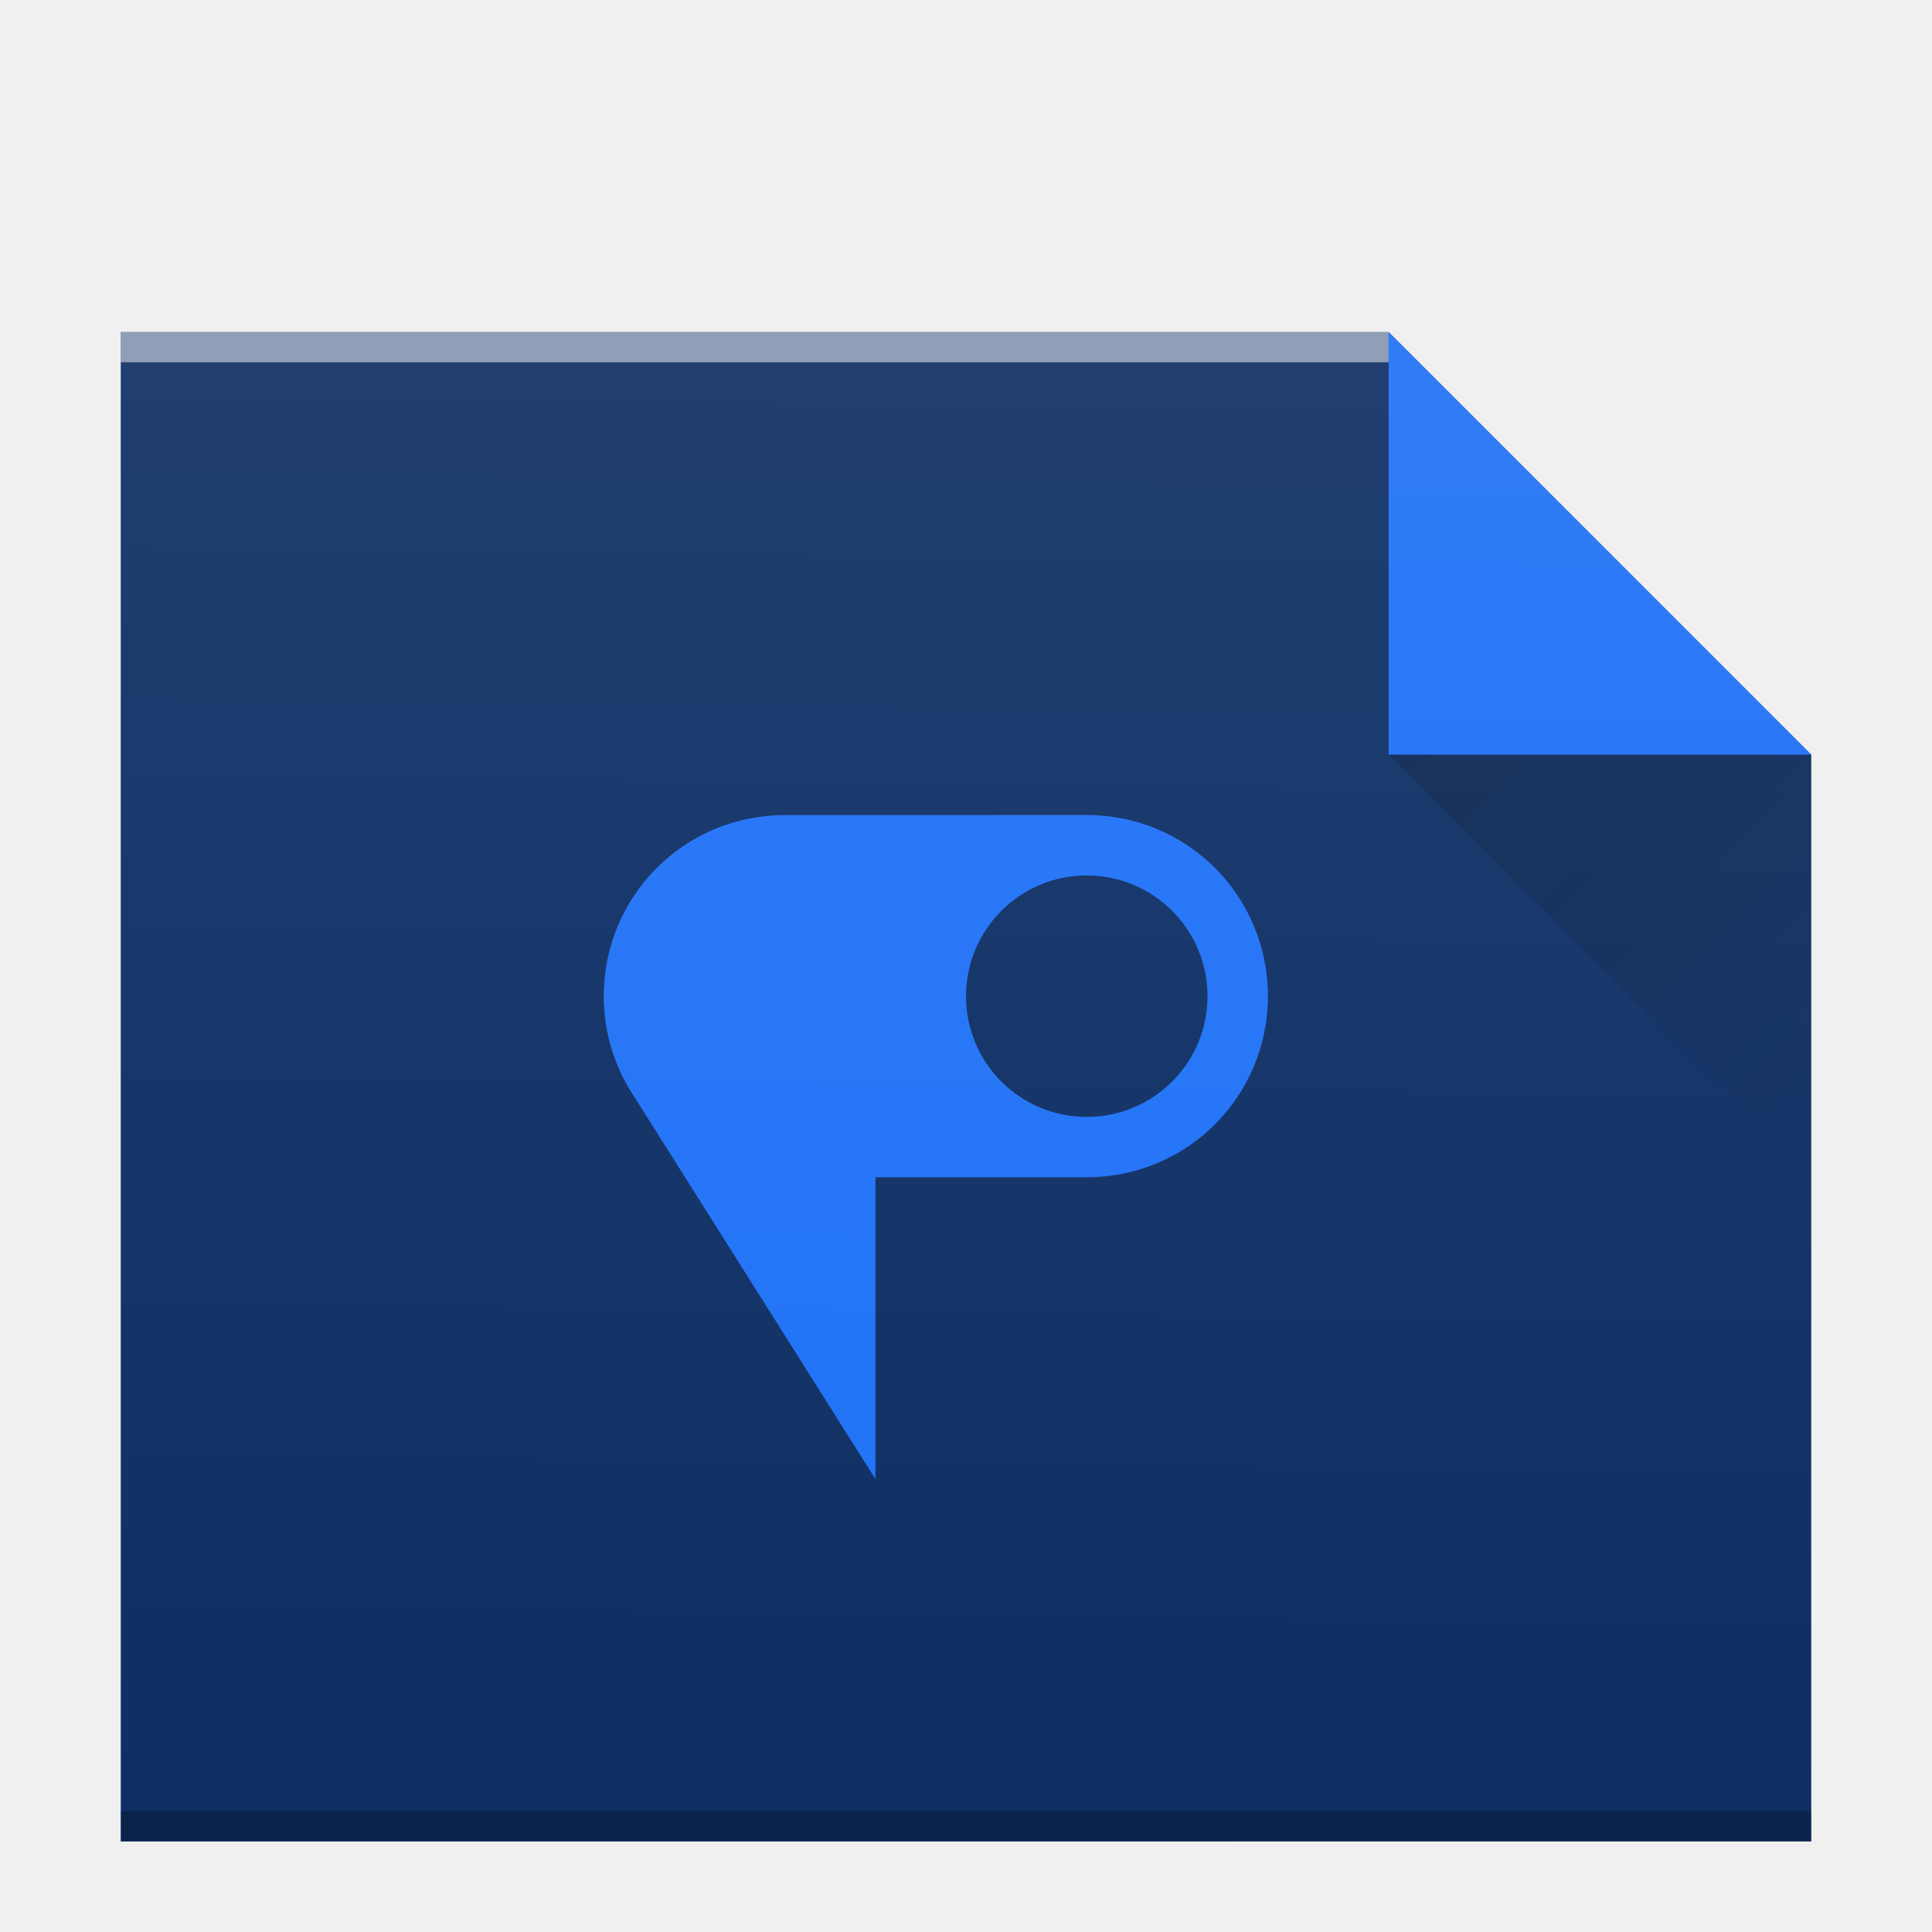
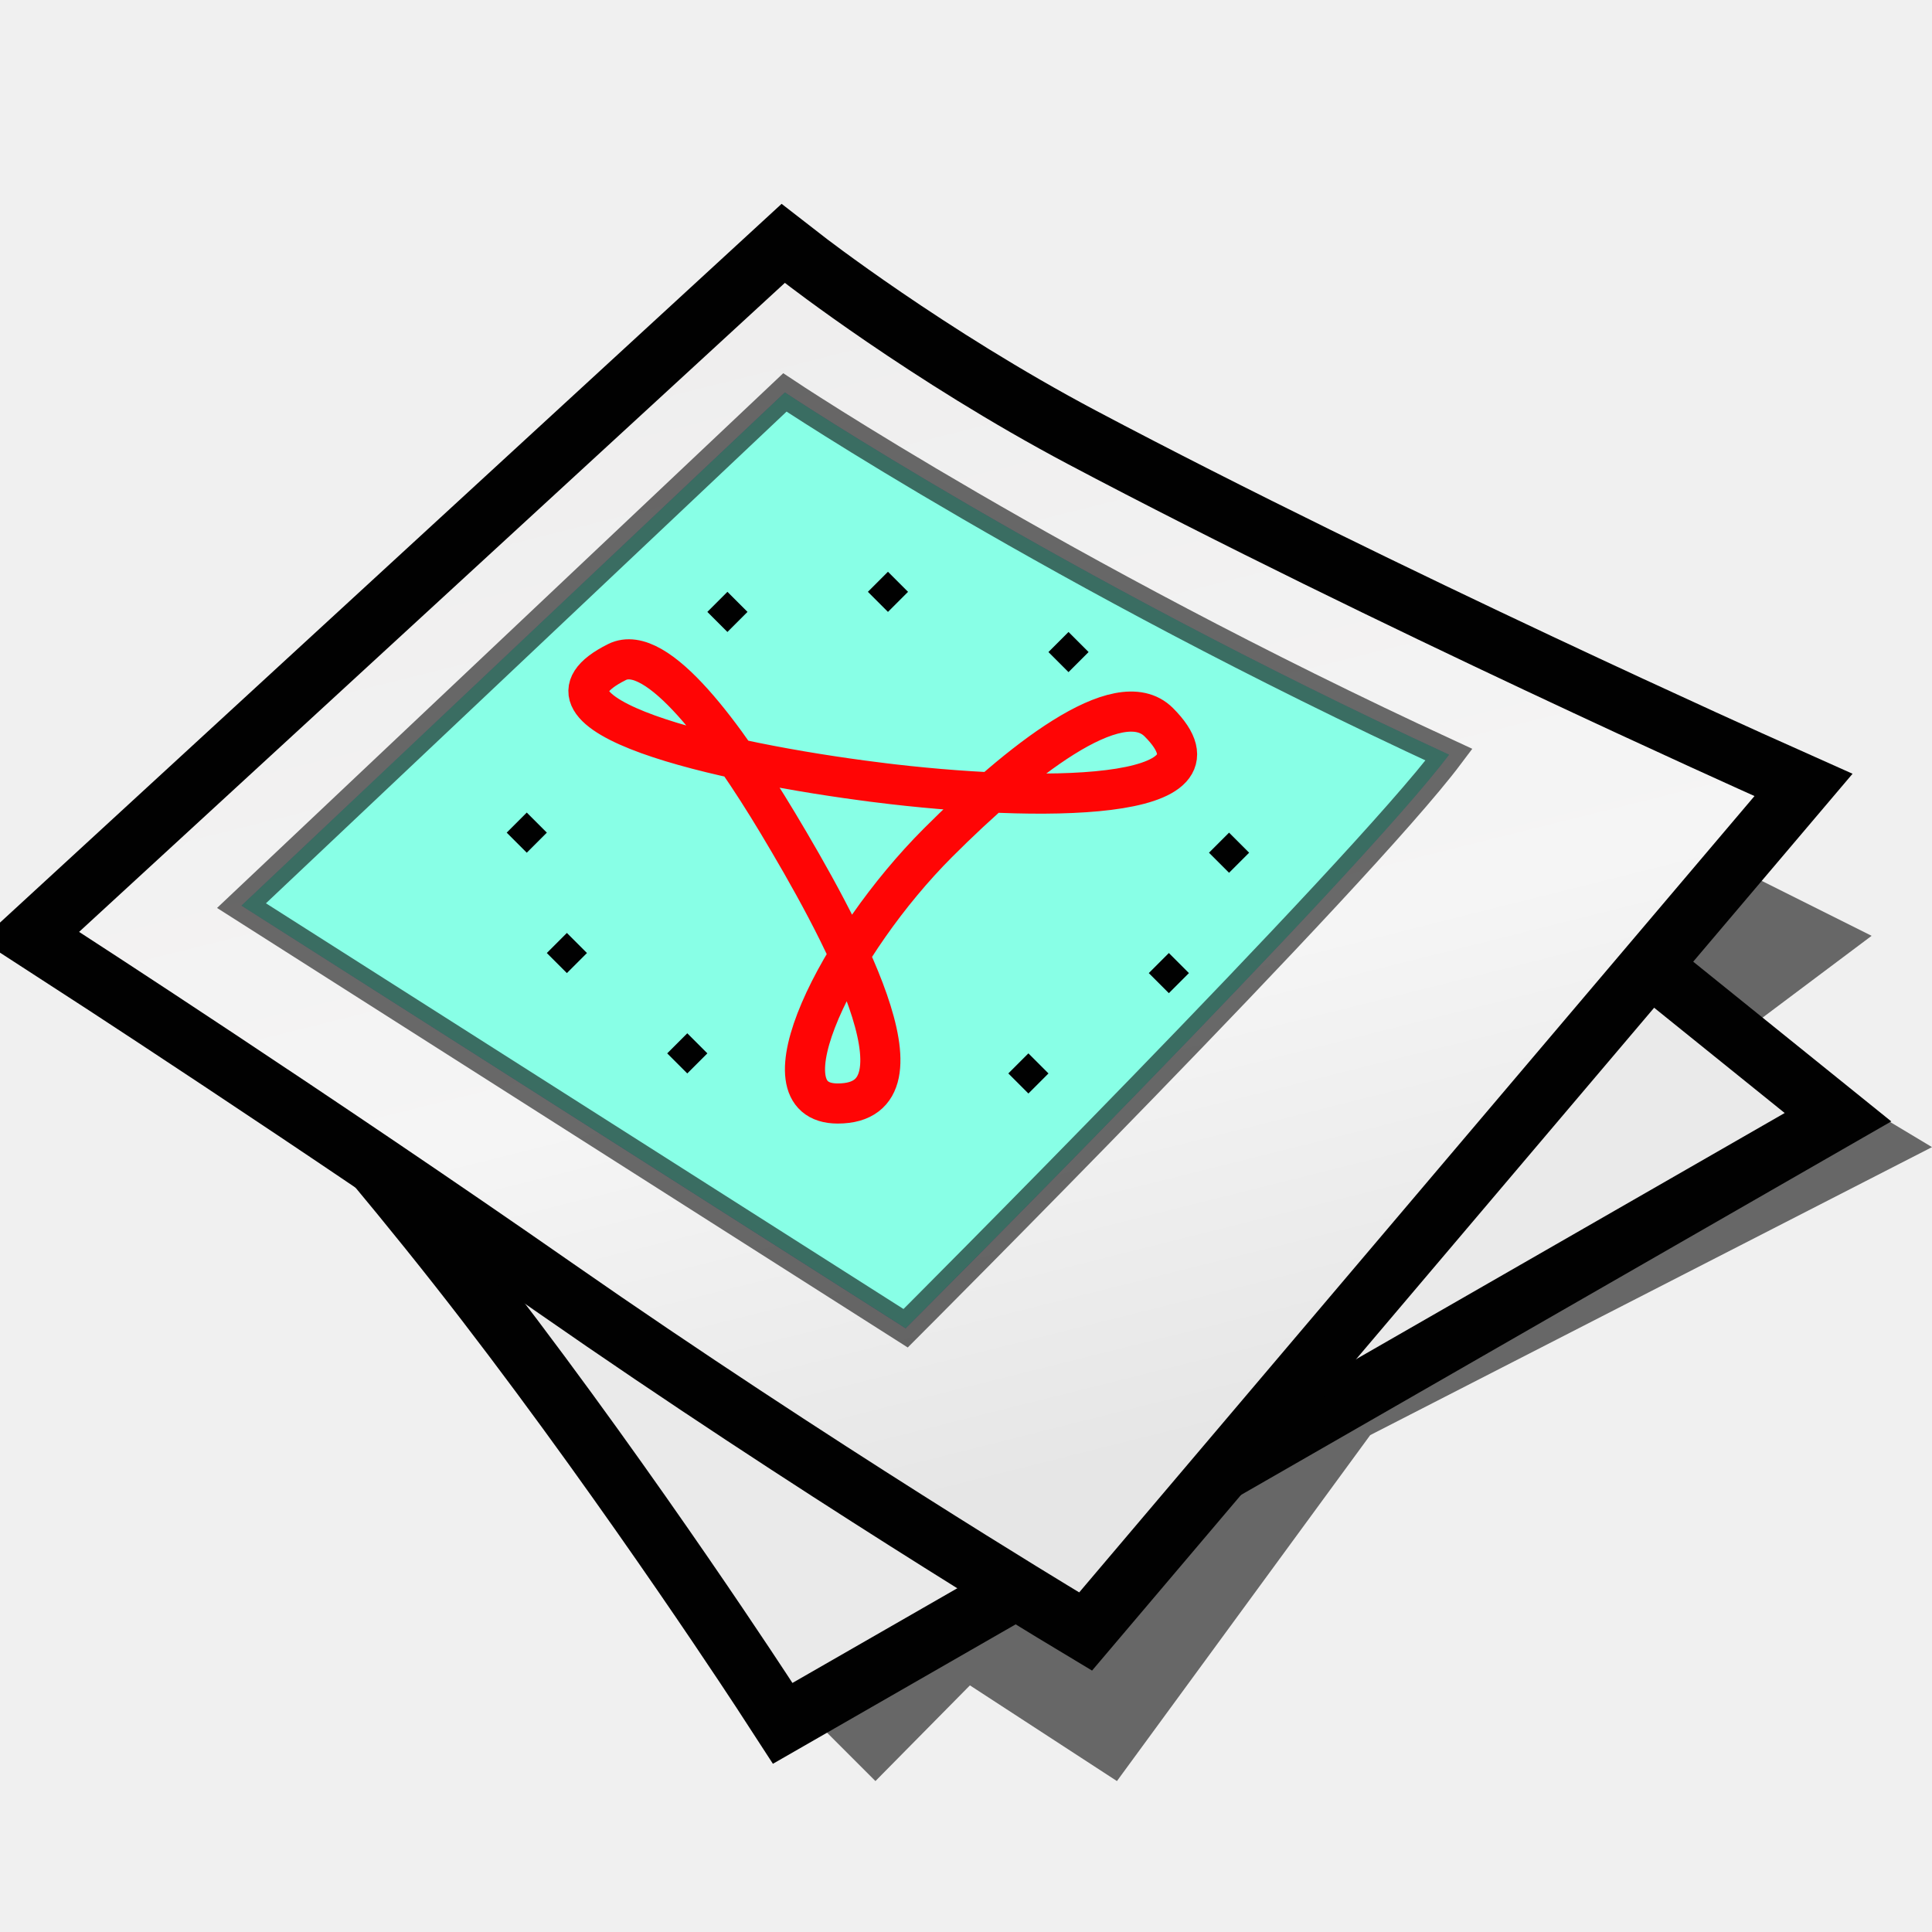
- <svg xmlns="http://www.w3.org/2000/svg" xmlns:xlink="http://www.w3.org/1999/xlink" width="64" viewBox="0 0 64 64" height="64" id="svg2" version="1.1">
-   <defs id="defs4">
-     <linearGradient id="linearGradient4466">
-       <stop style="stop-color:#ffffff;stop-opacity:0.1" offset="0" id="stop4468" />
-       <stop style="stop-color:#ffffff;stop-opacity:0;" offset="1" id="stop4470" />
+ <svg xmlns="http://www.w3.org/2000/svg" version="1.1" width="64" height="64" color-interpolation="linearRGB" id="svg2">
+   <defs id="defs48">
+     <radialGradient gradientTransform="matrix(0.5714,0,0,0.3333,26,35)" r="64" cy="0" cx="0" gradientUnits="userSpaceOnUse" id="gradient0">
+       <stop id="stop11" stop-color="#eaeaea" offset="1" />
+       <stop id="stop13" stop-color="#a3a3a3" offset="0.489" />
+     </radialGradient>
+     <linearGradient y2="27.99" x2="118.33" y1="-17.09" x1="107.04" gradientUnits="userSpaceOnUse" id="gradient1">
+       <stop id="stop20" stop-color="#edecec" offset="0" />
+       <stop id="stop22" stop-color="#f5f5f5" offset="0.673" />
+       <stop id="stop24" stop-color="#e6e6e6" offset="1" />
    </linearGradient>
-     <linearGradient id="linearGradient4460" y1="392.36" y2="320.48" gradientUnits="userSpaceOnUse" x2="0" gradientTransform="matrix(1,0,0,0.84587,11,536.63)" x1="0" spreadMethod="pad">
-       <stop stop-color="#ffffff" stop-opacity="0" id="stop4462" />
-       <stop offset="1" stop-color="#ffffff" stop-opacity=".2" id="stop4464" style="stop-color:#ffffff;stop-opacity:1" />
+     <linearGradient y2="43.63" x2="78.9" y1="10.12" x1="80.48" gradientUnits="userSpaceOnUse" id="gradient2">
+       <stop id="stop29" stop-color="#9aa5ec" offset="0" />
+       <stop id="stop31" stop-color="#bfd2f9" offset="0.55" />
+       <stop id="stop33" stop-color="#949aee" offset="1" />
    </linearGradient>
-     <linearGradient id="linearGradient4454" y1="392.36" y2="320.48" gradientUnits="userSpaceOnUse" x2="0" gradientTransform="matrix(1,0,0,0.84587,11,536.63)" x1="0" spreadMethod="pad">
-       <stop stop-color="#ffffff" stop-opacity="0" id="stop4456" />
-       <stop offset="1" stop-color="#ffffff" stop-opacity=".2" id="stop4458" style="stop-color:#ffffff;stop-opacity:0.981" />
+     <linearGradient y2="14.4" x2="-58.5" y1="43.08" x1="-62.14" gradientUnits="userSpaceOnUse" id="gradient3" gradientTransform="matrix(0.6608,0,0,0.7205,8.6916,7.9718)">
+       <stop id="stop40" stop-opacity="0.859" stop-color="#c70484" offset="0" />
+       <stop id="stop42" stop-color="#ee058e" offset="0.961" />
    </linearGradient>
-     <linearGradient id="linearGradient4448" y1="392.36" y2="320.48" gradientUnits="userSpaceOnUse" x2="0" gradientTransform="matrix(1,0,0,0.84587,11,536.63)" x1="0" spreadMethod="pad">
-       <stop stop-color="#ffffff" stop-opacity="0" id="stop4450" />
-       <stop offset="1" stop-color="#ffffff" stop-opacity=".2" id="stop4452" style="stop-color:#ffffff;stop-opacity:0.923" />
-     </linearGradient>
-     <linearGradient id="linearGradient4442" y1="392.36" y2="320.48" gradientUnits="userSpaceOnUse" x2="0" gradientTransform="matrix(1,0,0,0.84587,11,536.63)" x1="0" spreadMethod="pad">
-       <stop stop-color="#ffffff" stop-opacity="0" id="stop4444" />
-       <stop offset="1" stop-color="#ffffff" stop-opacity=".2" id="stop4446" style="stop-color:#ffffff;stop-opacity:0.813" />
-     </linearGradient>
-     <linearGradient id="linearGradient4436" y1="392.36" y2="320.48" gradientUnits="userSpaceOnUse" x2="0" gradientTransform="matrix(1,0,0,0.84587,11,536.63)" x1="0" spreadMethod="pad">
-       <stop stop-color="#ffffff" stop-opacity="0" id="stop4438" />
-       <stop offset="1" stop-color="#ffffff" stop-opacity=".2" id="stop4440" style="stop-color:#ffffff;stop-opacity:0.809" />
-     </linearGradient>
-     <linearGradient id="linearGradient4430" y1="392.36" y2="320.48" gradientUnits="userSpaceOnUse" x2="0" gradientTransform="matrix(1,0,0,0.84587,11,536.63)" x1="0" spreadMethod="pad">
-       <stop stop-color="#ffffff" stop-opacity="0" id="stop4432" />
-       <stop offset="1" stop-color="#ffffff" stop-opacity=".2" id="stop4434" style="stop-opacity:0.1" />
-     </linearGradient>
-     <linearGradient id="linearGradient4424" y1="392.36" y2="320.48" gradientUnits="userSpaceOnUse" x2="0" gradientTransform="matrix(1,0,0,0.84587,11,536.63)" x1="0" spreadMethod="pad">
-       <stop stop-color="#ffffff" stop-opacity="0" id="stop4426" />
-       <stop offset="1" stop-color="#ffffff" stop-opacity=".2" id="stop4428" style="stop-opacity:0.1" />
-     </linearGradient>
-     <linearGradient id="linearGradient4418" y1="392.36" y2="320.48" gradientUnits="userSpaceOnUse" x2="0" gradientTransform="matrix(1,0,0,0.84587,11,536.63)">
-       <stop stop-color="#ffffff" stop-opacity="0" id="stop4420" />
-       <stop offset="1" stop-color="#ffffff" stop-opacity=".2" id="stop4422" style="stop-opacity:0.945" />
-     </linearGradient>
-     <linearGradient id="a" y1="57" y2="7" x2="0" gradientUnits="userSpaceOnUse">
-       <stop stop-color="#3a539b" id="stop7" />
-       <stop offset="1" stop-color="#3f5aa9" id="stop9" />
-     </linearGradient>
-     <linearGradient gradientUnits="userSpaceOnUse" x2="0" y2="7" y1="57" id="a-7">
-       <stop id="stop7-5" stop-color="#22a7f0" />
-       <stop id="stop9-3" stop-color="#19b5fe" offset="1" />
-     </linearGradient>
-     <linearGradient id="a-35" y1="57" y2="7" x2="0" gradientUnits="userSpaceOnUse">
-       <stop stop-color="#22a7f0" id="stop7-6" />
-       <stop offset="1" stop-color="#19b5fe" id="stop9-2" />
-     </linearGradient>
-     <linearGradient gradientTransform="translate(6,8)" x2="54" gradientUnits="userSpaceOnUse" y2="31" x1="40" y1="17" id="a-3">
-       <stop id="stop4160" stop-color="#060606" />
-       <stop id="stop4162" stop-opacity="0" offset="1" />
-     </linearGradient>
-     <linearGradient gradientTransform="matrix(1,0,0,0.84587,11,536.63)" x2="0" gradientUnits="userSpaceOnUse" y2="320.48" y1="392.36" id="b" xlink:href="#linearGradient4460">
-       <stop id="stop4165" stop-opacity="0" stop-color="#ffffff" />
-       <stop id="stop4167" stop-opacity=".2" stop-color="#ffffff" offset="1" />
-     </linearGradient>
-     <path d="m49 870.36v-50h42l14 14v36h-14z" color="#000000" color-interpolation="sRGB" id="c" text-rendering="auto" image-rendering="auto" shape-rendering="auto" color-interpolation-filters="linearRGB" color-rendering="auto" />
-     <linearGradient x2="54" gradientUnits="userSpaceOnUse" y2="31" x1="40" y1="17" id="a-6" gradientTransform="translate(77,3)">
-       <stop id="stop4228" stop-color="#060606" />
-       <stop id="stop4230" stop-opacity="0" offset="1" />
-     </linearGradient>
-     <linearGradient gradientTransform="translate(-48,-332.36)" x2="0" gradientUnits="userSpaceOnUse" y2="336.36" y1="392.36" id="b-2">
-       <stop id="stop4233" stop-opacity="0" stop-color="#ffffff" />
-       <stop id="stop4235" stop-opacity=".1" stop-color="#ffffff" offset="1" />
-     </linearGradient>
-     <path d="m10 61v-58h30l14 14v44h-14z" id="c-9" />
-     <linearGradient xlink:href="#linearGradient4466" id="linearGradient4472" x1="45.5" y1="810.11" x2="44.75" y2="873.61" gradientUnits="userSpaceOnUse" />
  </defs>
-   <use transform="translate(-45,-809.36)" id="use4172" xlink:href="#c" style="fill:#0c2d63;fill-opacity:1;color:#000000;clip-rule:nonzero;display:inline;overflow:visible;visibility:visible;opacity:1;isolation:auto;mix-blend-mode:normal;color-interpolation:sRGB;color-interpolation-filters:linearRGB;solid-color:#000000;solid-opacity:1;fill-rule:nonzero;stroke-width:1;stroke-linecap:butt;stroke-linejoin:miter;stroke-miterlimit:4;stroke-dasharray:none;stroke-dashoffset:0;stroke-opacity:1;filter-blend-mode:normal;filter-gaussianBlur-deviation:0;color-rendering:auto;image-rendering:auto;shape-rendering:auto;text-rendering:auto;enable-background:accumulate" x="0" y="0" width="100%" height="100%" />
-   <rect style="color:#000000;opacity:0.25;color-interpolation:sRGB;color-interpolation-filters:linearRGB;color-rendering:auto;image-rendering:auto;shape-rendering:auto;text-rendering:auto;clip-rule:nonzero;display:inline;overflow:visible;visibility:visible;isolation:auto;mix-blend-mode:normal;solid-color:#000000;solid-opacity:1;fill:#000000;fill-opacity:1;fill-rule:nonzero;stroke-width:1;stroke-linecap:butt;stroke-linejoin:miter;stroke-miterlimit:4;stroke-dasharray:none;stroke-dashoffset:0;stroke-opacity:1;filter-blend-mode:normal;filter-gaussianBlur-deviation:0;enable-background:accumulate" x="4" y="60" width="56" height="1" id="rect4176" />
-   <rect style="color:#000000;opacity:0.5;color-interpolation:sRGB;color-interpolation-filters:linearRGB;fill:#ffffff;color-rendering:auto;image-rendering:auto;shape-rendering:auto;text-rendering:auto;clip-rule:nonzero;display:inline;overflow:visible;visibility:visible;isolation:auto;mix-blend-mode:normal;solid-color:#000000;solid-opacity:1;fill-opacity:1;fill-rule:nonzero;stroke-width:1;stroke-linecap:butt;stroke-linejoin:miter;stroke-miterlimit:4;stroke-dasharray:none;stroke-dashoffset:0;stroke-opacity:1;filter-blend-mode:normal;filter-gaussianBlur-deviation:0;enable-background:accumulate" x="4" y="11" width="42" height="1" id="rect4178" />
-   <path style="opacity:1;fill:#1d70f7;fill-opacity:1;fill-rule:nonzero;color:#000000;clip-rule:nonzero;display:inline;overflow:visible;visibility:visible;isolation:auto;mix-blend-mode:normal;color-interpolation:sRGB;color-interpolation-filters:linearRGB;solid-color:#000000;solid-opacity:1;stroke-width:1;stroke-linecap:butt;stroke-linejoin:miter;stroke-miterlimit:4;stroke-dasharray:none;stroke-dashoffset:0;stroke-opacity:1;filter-blend-mode:normal;filter-gaussianBlur-deviation:0;color-rendering:auto;image-rendering:auto;shape-rendering:auto;text-rendering:auto;enable-background:accumulate" d="M 60,25 46,11 46,25 Z" id="path4182" />
-   <path d="M 46,25 60,39 60,25 Z" id="path4184" style="opacity:0.2;fill:url(#a-3);fill-rule:evenodd" />
-   <path d="m 26,27 c -3.324,0 -6,2.676 -6,6 0,1.096 0.295,2.119 0.805,3 l -0.004,-0.002 0.082,0.131 c 0.058,0.094 0.113,0.189 0.176,0.279 l 7.942,12.59 0,-10 7,0 c 3.324,0 6,-2.676 6,-6 0,-3.324 -2.676,-6 -6,-6 z m 10,2 a 4,4 0 0 1 4,4 4,4 0 0 1 -4,4 4,4 0 0 1 -4,-4 4,4 0 0 1 4,-4" id="path21" style="color:#000000;clip-rule:nonzero;display:inline;overflow:visible;visibility:visible;opacity:1;isolation:auto;mix-blend-mode:normal;color-interpolation:sRGB;color-interpolation-filters:linearRGB;solid-color:#000000;solid-opacity:1;fill:#1d70f7;fill-opacity:1;fill-rule:nonzero;stroke-width:1;stroke-linecap:butt;stroke-linejoin:miter;stroke-miterlimit:4;stroke-dasharray:none;stroke-dashoffset:0;stroke-opacity:1;color-rendering:auto;image-rendering:auto;shape-rendering:auto;text-rendering:auto;enable-background:accumulate;filter-blend-mode:normal;filter-gaussianBlur-deviation:0" />
-   <use transform="translate(-45,-809.36)" id="use4188" xlink:href="#c" style="fill:url(#linearGradient4472);fill-opacity:1" x="0" y="0" width="100%" height="100%" />
+   <path id="path6" d="m 27,57 2,2 3.13,-3.17 L 37,59 45.39,47.54 64,38 l -5,-3 2,2 -25,12 -9,8 z m 31,-23 4,-3 -4,-2 -3,3 3,2 z" style="fill:#010101;fill-opacity:0.573" />
+   <path id="path8" d="m 6.25,30 c 0,0 5.62,6 10.62,12.5 5,6.5 9.38,13.25 9.38,13.25 L 59.12,36.87 32,15 6.25,30 Z" style="fill:none;stroke:#010101;stroke-width:4" />
+   <path id="path15" d="m 6.25,30 c 0,0 5.62,6 10.62,12.5 5,6.5 9.38,13.25 9.38,13.25 L 59.12,36.87 32,15 6.25,30 Z" style="fill:url(#gradient0)" />
+   <path id="path17" d="m 2.62,30.87 c 0,0 8.33,5.39 16.38,11 8.44,5.88 16.75,10.88 16.75,10.88 L 58.12,26.37 c 0,0 -12.68,-5.67 -22.75,-11 C 30.18,12.62 26,9.37 26,9.37 L 2.62,30.87 Z" style="fill:none;stroke:#010101;stroke-width:4" />
+   <path id="path26" d="m 2.62,30.87 c 0,0 8.33,5.39 16.38,11 8.44,5.88 16.75,10.88 16.75,10.88 L 58.12,26.37 c 0,0 -12.68,-5.67 -22.75,-11 C 30.18,12.62 26,9.37 26,9.37 L 2.62,30.87 Z" style="fill:url(#gradient1)" />
+   <path id="path35" d="M 8,30 30,44 C 30,44 45,29 48,25 35,19 26,13 26,13 L 8,30 Z" style="fill:url(#gradient2)" />
+   <path id="path37" d="M 8,30 30,44 C 30,44 45,29 48,25 35,19 26,13 26,13 L 8,30 Z" style="fill:#88ffe6;stroke:#010101;stroke-width:1;stroke-opacity:0.573;fill-opacity:1" />
+   <path id="path42" d="m 35.396,20.935 -0.665,0.665 0.665,0.665 0.665,-0.665 -0.665,-0.665 z m 5.318,6.647 -0.665,0.665 0.665,0.665 0.665,-0.665 -0.665,-0.665 z m -1.994,3.988 -0.665,0.665 0.665,0.665 0.665,-0.665 -0.665,-0.665 z m -4.653,3.324 -0.665,0.665 0.665,0.665 0.665,-0.665 -0.665,-0.665 z m -11.3,-0.665 -0.665,0.665 0.665,0.665 0.665,-0.665 -0.665,-0.665 z m -3.988,-3.324 -0.665,0.665 0.665,0.665 0.665,-0.665 -0.665,-0.665 z m -1.329,-3.988 -0.665,0.665 0.665,0.665 0.665,-0.665 -0.665,-0.665 z m 6.647,-7.312 -0.665,0.665 0.665,0.665 0.665,-0.665 -0.665,-0.665 z m 5.318,-0.665 -0.665,0.665 0.665,0.665 0.665,-0.665 -0.665,-0.665 z" style="fill:#010101" />
+   <path id="path44" d="m 29.081,25.92 c 5.318,0.665 11.965,0.665 9.306,-1.994 -1.329,-1.329 -4.653,1.329 -7.312,3.988 -3.324,3.324 -5.982,8.641 -3.324,8.641 3.324,0 0,-5.982 -1.994,-9.306 -1.715,-2.852 -3.988,-5.982 -5.318,-5.318 -3.47,1.728 3.324,3.324 8.641,3.988 z" style="fill:none;stroke:#ff0505;stroke-width:1.329" />
</svg>
